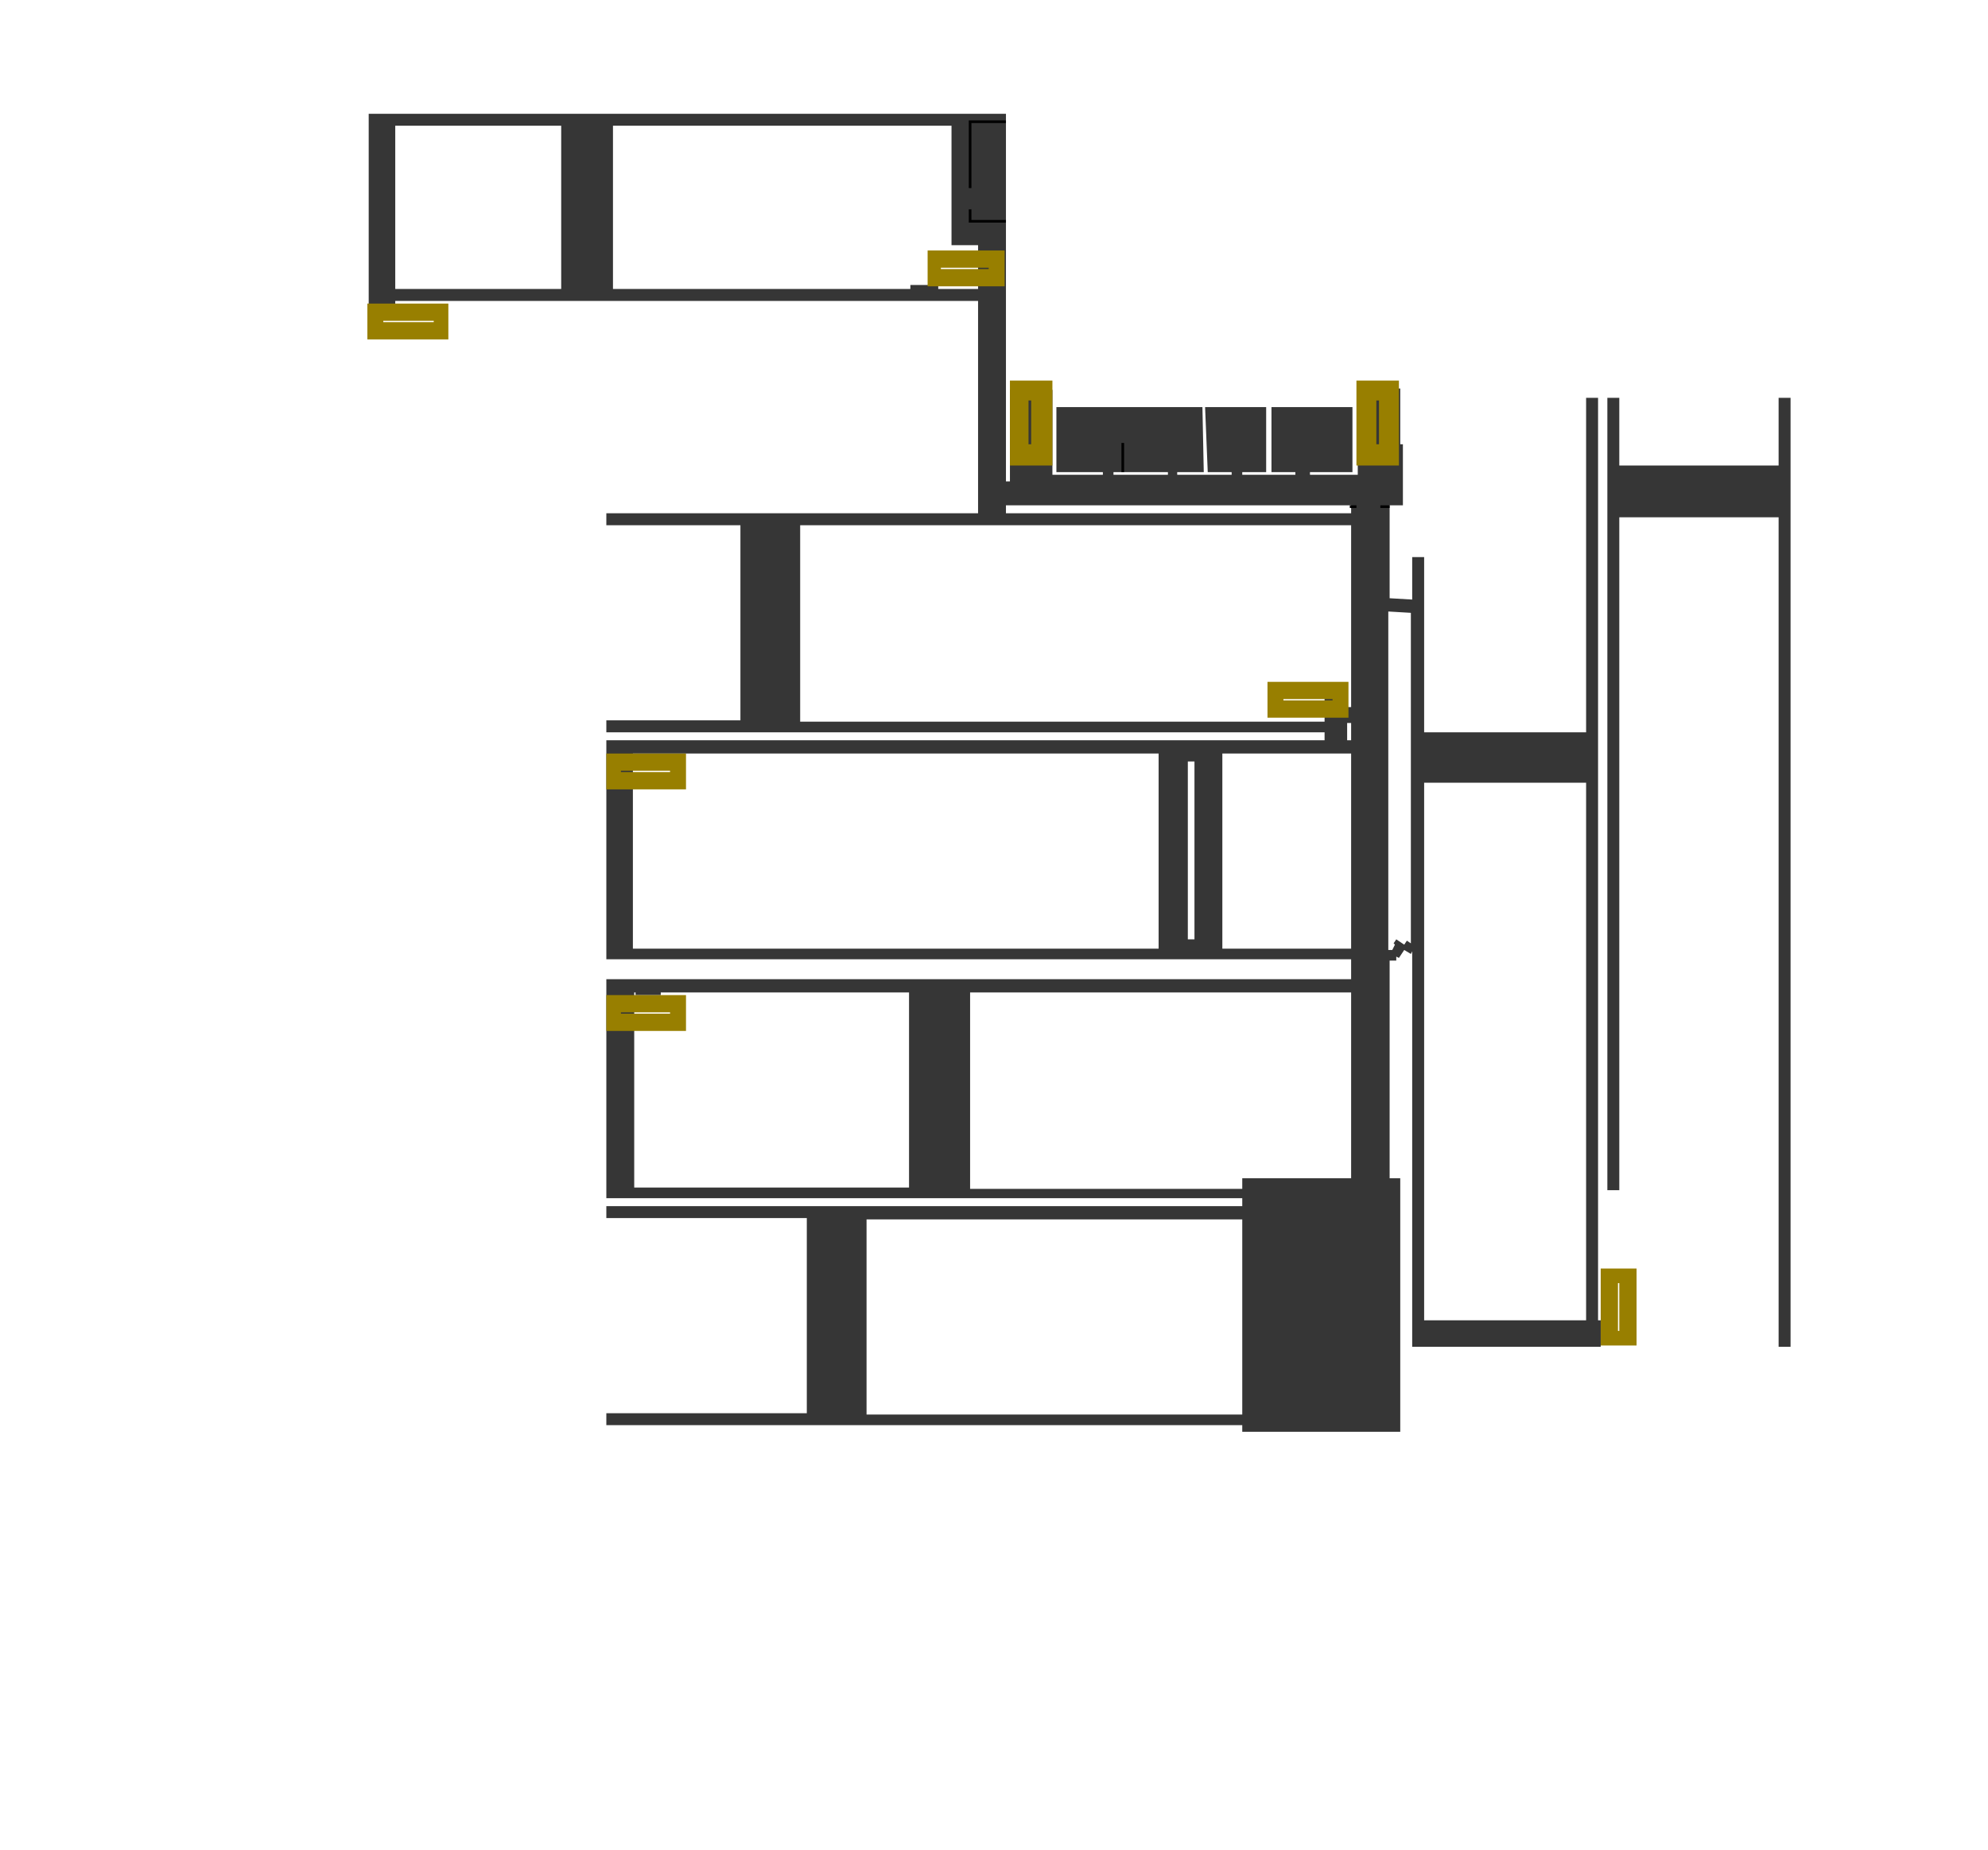
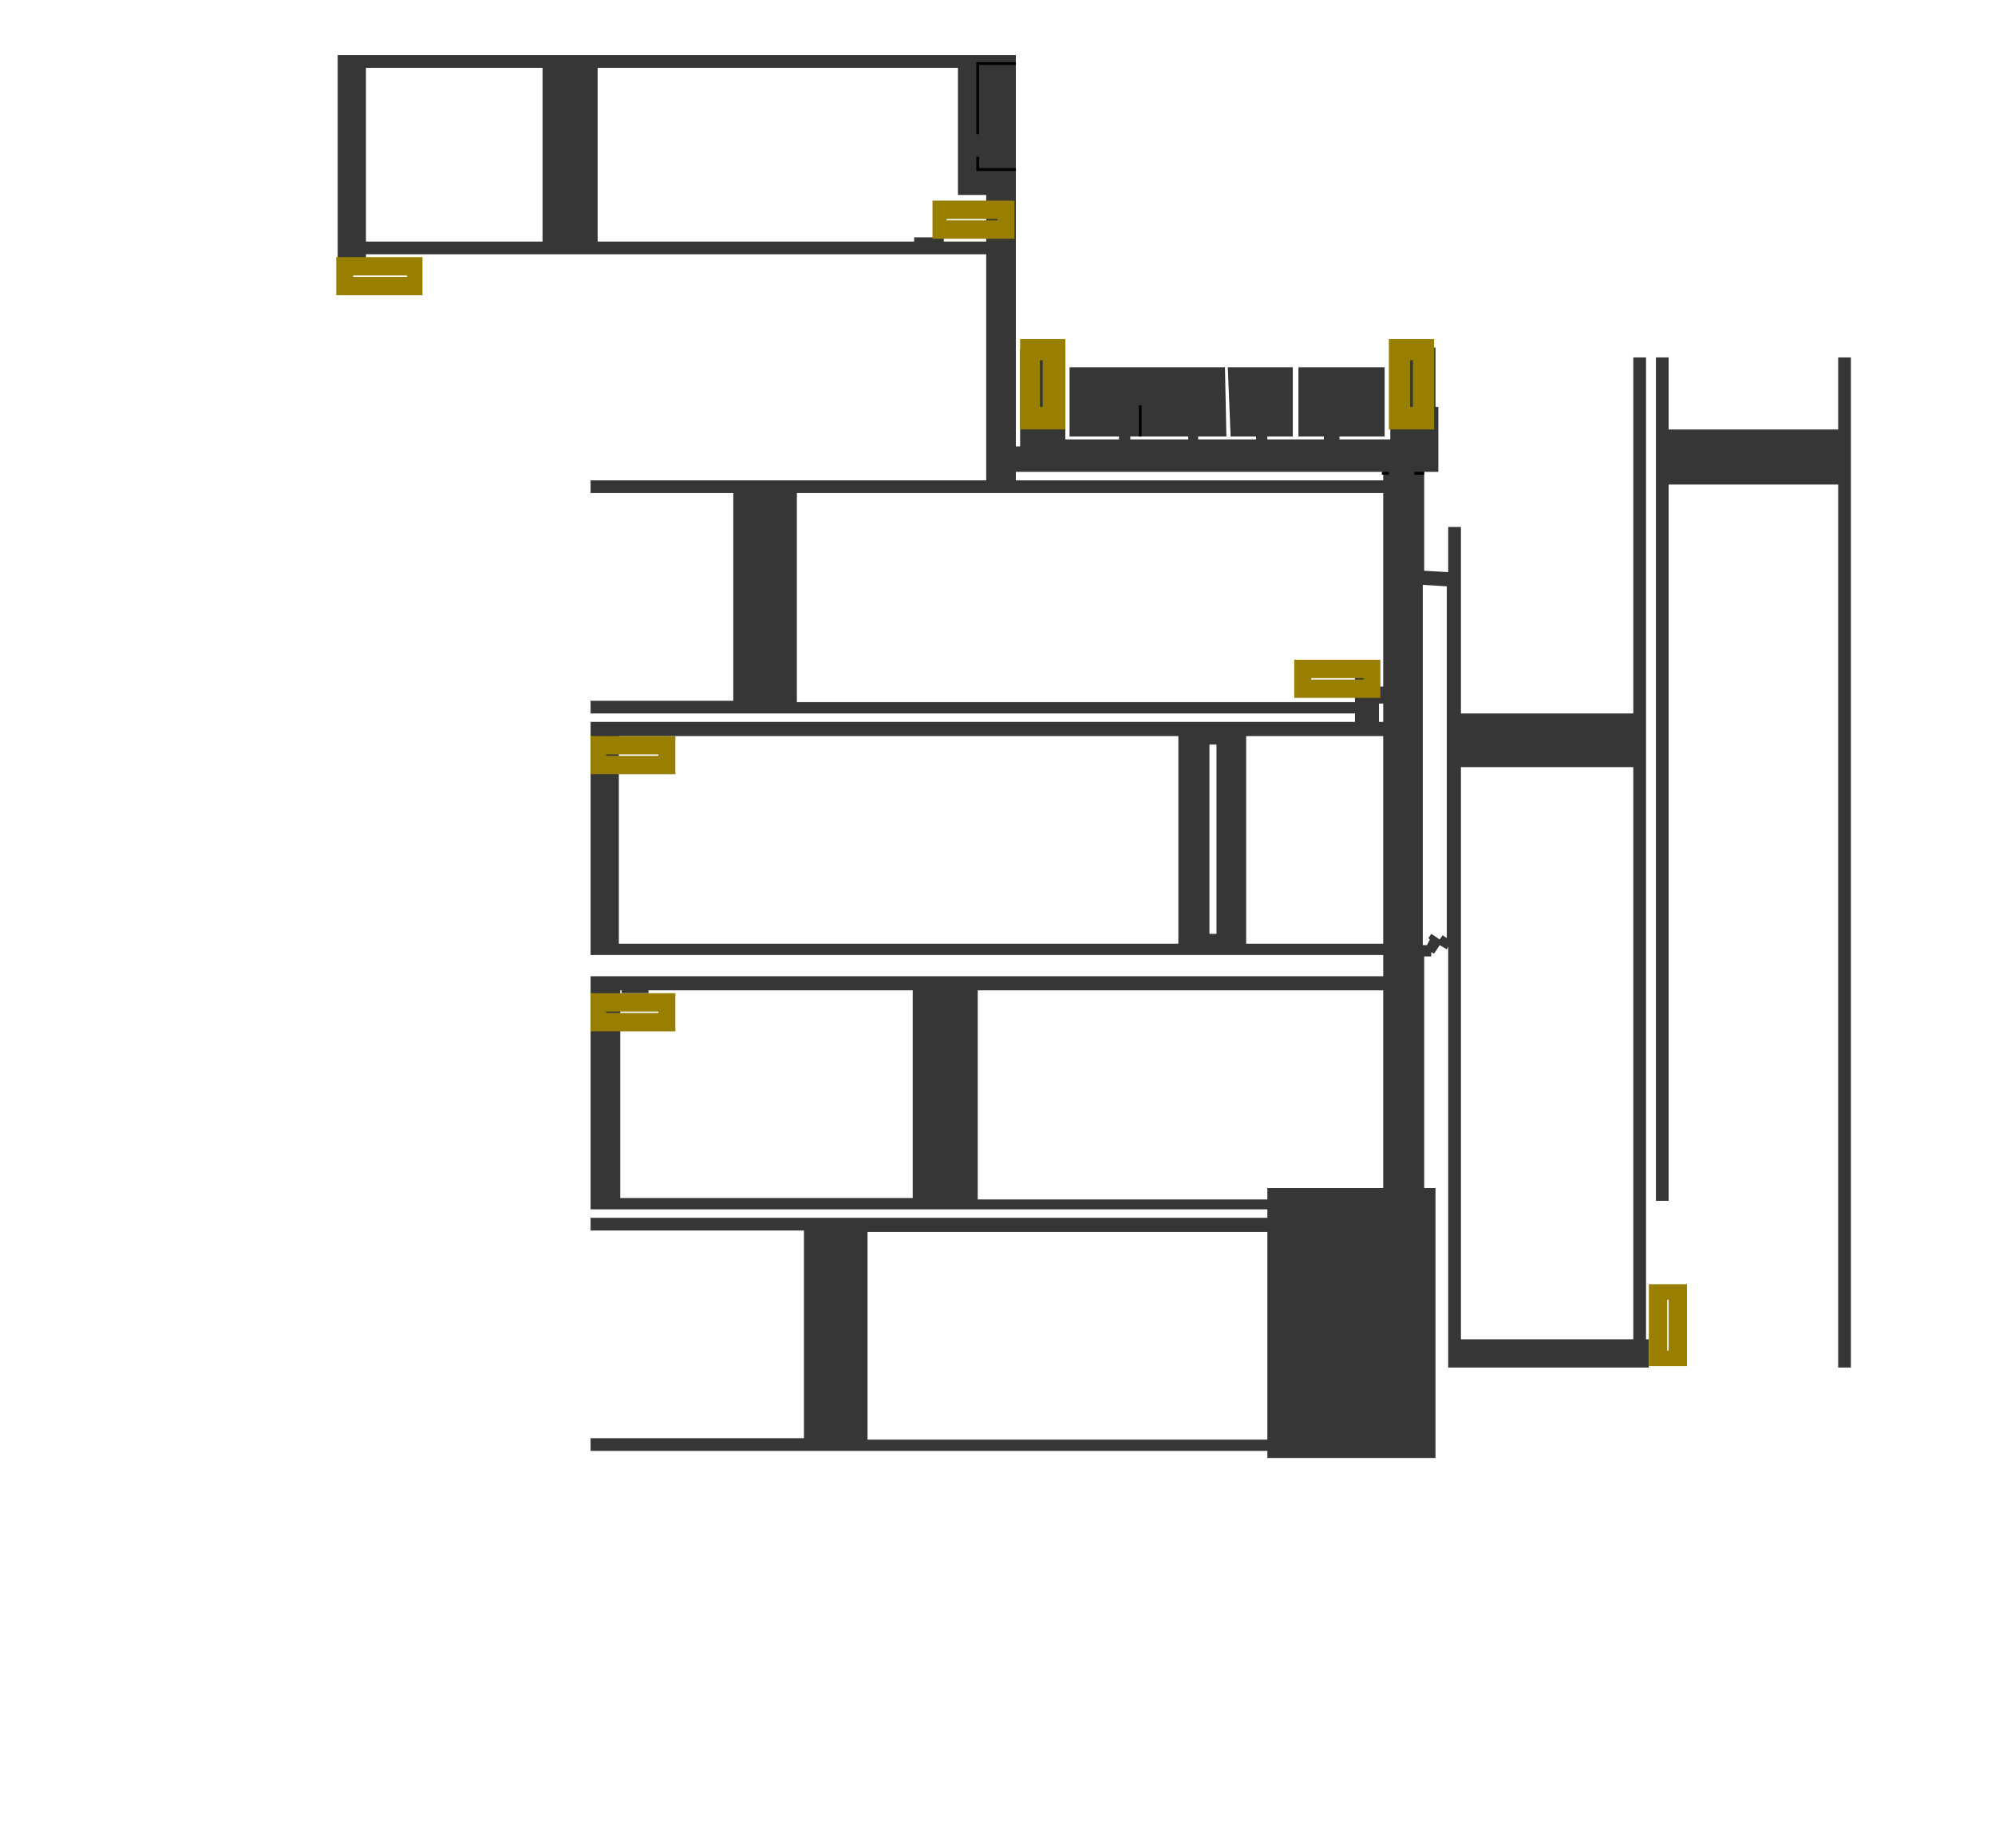
- <svg xmlns="http://www.w3.org/2000/svg" id="Discord.gg-_x40_marazm" version="1.1" viewBox="0 0 898.46 836.06">
+ <svg xmlns="http://www.w3.org/2000/svg" id="Discord.gg-_x40_marazm" version="1.1" viewBox="0 0 847.2 784.8">
  <defs>
    <style>
      .st0 {
        stroke: #000;
        stroke-width: 1.2px;
      }

      .st0, .st1 {
        fill: #363636;
      }

      .st2 {
        fill: #987f00;
      }
    </style>
  </defs>
  <g id="Third_Floor">
    <g id="Floor-3">
-       <path class="st1" d="M809.23,179.83h-5.4v30.6h-72v-30.6h-5.4v358.2h5.4V233.83h72v375h5.4V179.83ZM723.43,596.83h-1.2V179.83h-5.4v151.2h-73.2v-79.2h-5.4v19.2l-10.2-.6v-42h6v-27.6h-1.2v-25.2h-19.2v39h-21.6v-1.2h19.2v-29.4h-36.6v29.4h10.8v1.2h-24v-1.2h10.8v-29.4h-27.6l1.2,29.4h10.8v1.2h-24.6v-1.2h12l-.6-29.4h-66v29.4h21v1.2h-22.8v-38.4h-19.2v41.4h-1.8V51.43H166.63v86.4h12v-1.8h263.4v96h-168v5.4h60.6v88.2h-60.6v5.4h324.6v3.6h-324.6v99h336.6v9h-336.6v99h287.4v3.6h-287.4v5.4h90.6v88.2h-90.6v5.4h287.4v3h71.4v-114.6h-4.8v-98.4h3v-1.8l1.2.6,2.4-3.6,3,1.8.6-1.2v178.8h85.2v-12h0ZM716.83,353.83v243h-73.2v-243h73.2ZM637.63,277.03v149.4l-1.8-1.2-1.2,1.8-3.6-2.4-1.2,1.8.6.6-1.2,2.4h-1.8v-153l10.2.6h0ZM610.63,228.43v3.6h-156v-3.6h156ZM610.63,237.43v82.2h-1.8v-10.8h-10.2v17.4h-237v-88.8h249ZM610.63,326.83v7.8h-1.8v-7.8h1.8ZM610.63,340.63v88.2h-58.2v-88.2h58.2ZM610.63,448.63v84h-49.2v4.8h-123v-88.8h172.2ZM561.43,551.23v88.2h-169.8v-88.2h169.8ZM539.83,344.23v80.4h-3v-80.4h3ZM527.83,213.43v1.2h-24.6v-1.2h24.6ZM523.63,340.63v88.2h-237.6v-88.2h237.6ZM442.03,110.83v19.8h-18v-1.8h-12.6v1.8h-134.4V56.83h153v54h12ZM410.83,448.63v88.2h-124.2v-88.2h.6v1.2h11.4v-1.2h112.2ZM253.63,56.83v73.8h-75V56.83h75Z" />
+       <path class="st1" d="M786,151.8h-5.4v30.6h-72v-30.6h-5.4v358.2h5.4V205.8h72v375h5.4V151.8ZM700.2,568.8h-1.2V151.8h-5.4v151.2h-73.2v-79.2h-5.4v19.2l-10.2-.6v-42h6v-27.6h-1.2v-25.2h-19.2v39h-21.6v-1.2h19.2v-29.4h-36.6v29.4h10.8v1.2h-24v-1.2h10.8v-29.4h-27.6l1.2,29.4h10.8v1.2h-24.6v-1.2h12l-.6-29.4h-66v29.4h21v1.2h-22.8v-38.4h-19.2v41.4h-1.8V23.4H143.4v86.4h12v-1.8h263.4v96h-168v5.4h60.6v88.2h-60.6v5.4h324.6v3.6H250.8v99h336.6v9H250.8v99h287.4v3.6H250.8v5.4h90.6v88.2h-90.6v5.4h287.4v3h71.4v-114.6h-4.8v-98.4h3v-1.8l1.2.6,2.4-3.6,3,1.8.6-1.2v178.8h85.2v-12h0ZM693.6,325.8v243h-73.2v-243h73.2ZM614.4,249v149.4l-1.8-1.2-1.2,1.8-3.6-2.4-1.2,1.8.6.6-1.2,2.4h-1.8v-153l10.2.6h0ZM587.4,200.4v3.6h-156v-3.6h156ZM587.4,209.4v82.2h-1.8v-10.8h-10.2v17.4h-237v-88.8h249ZM587.4,298.8v7.8h-1.8v-7.8h1.8ZM587.4,312.6v88.2h-58.2v-88.2h58.2ZM587.4,420.6v84h-49.2v4.8h-123v-88.8h172.2ZM538.2,523.2v88.2h-169.8v-88.2h169.8ZM516.6,316.2v80.4h-3v-80.4h3ZM504.6,185.4v1.2h-24.6v-1.2h24.6ZM500.4,312.6v88.2h-237.6v-88.2h237.6ZM418.8,82.8v19.8h-18v-1.8h-12.6v1.8h-134.4V28.8h153v54h12ZM387.6,420.6v88.2h-124.2v-88.2h.6v1.2h11.4v-1.2h112.2ZM230.4,28.8v73.8h-75V28.8h75Z" />
    </g>
    <g id="Wall-3">
-       <path class="st0" d="M610.03,229.03h3" />
-       <path class="st0" d="M623.83,229.03h4.2" />
-       <path class="st0" d="M438.43,94.63v5.4h16.2" />
-       <path class="st0" d="M438.43,85.03v-30h16.2" />
-       <path class="st0" d="M507.43,213.43v-13.2" />
+       <path class="st0" d="M586.8,201h3" />
+       <path class="st0" d="M600.6,201h4.2" />
+       <path class="st0" d="M415.2,66.6v5.4h16.2" />
+       <path class="st0" d="M415.2,57v-30h16.2" />
+       <path class="st0" d="M484.2,185.4v-13.2" />
    </g>
    <g id="Stairs-3">
      <g id="Stairs-3-down">
-         <path id="stair-127" class="st2" d="M632.23,209.83v-37.8h-19.2v38.4h19.2v-.6ZM623.23,200.83h-1.2v-19.8h1.2v19.8Z" />
-         <path id="stair-128" class="st2" d="M475.63,209.83v-37.8h-19.2v38.4h19.2v-.6ZM466.03,200.83h-1.2v-19.8h1.2v19.8Z" />
-         <path id="stair-69" class="st2" d="M202.63,137.23h-36.6v16.2h36.6v-16.2ZM196.03,145.03v.6h-22.8v-.6h22.8Z" />
-         <path id="stair-96" class="st2" d="M454.03,113.23h-34.8v16.2h34.8v-16.2ZM446.83,121.03v.6h-21.6v-.6h21.6Z" />
-         <path id="stair-97" class="st2" d="M310.03,340.63h-36v16.2h36v-16.2ZM302.83,348.43v.6h-22.2v-.6h22.2Z" />
-         <path id="stair-100" class="st2" d="M310.03,449.83h-36v16.2h36v-16.2ZM302.83,457.63v.6h-22.2v-.6h22.2Z" />
-         <path id="stair-101" class="st2" d="M739.63,608.23v-34.8h-16.2v34.8h16.2ZM731.83,601.63h-.6v-21.6h.6v21.6Z" />
-         <path id="stair-129" class="st2" d="M609.43,308.23h-36.6v16.2h36.6v-16.2ZM602.23,316.03v.6h-22.2v-.6h22.2Z" />
+         <path id="stair-127" class="st2" d="M609,181.8v-37.8h-19.2v38.4h19.2v-.6ZM600,172.8h-1.2v-19.8h1.2v19.8Z" />
+         <path id="stair-128" class="st2" d="M452.4,181.8v-37.8h-19.2v38.4h19.2v-.6ZM442.8,172.8h-1.2v-19.8h1.2v19.8Z" />
+         <path id="stair-69" class="st2" d="M179.4,109.2h-36.6v16.2h36.6v-16.2ZM172.8,117v.6h-22.8v-.6h22.8Z" />
+         <path id="stair-96" class="st2" d="M430.8,85.2h-34.8v16.2h34.8v-16.2ZM423.6,93v.6h-21.6v-.6h21.6Z" />
+         <path id="stair-97" class="st2" d="M286.8,312.6h-36v16.2h36v-16.2ZM279.6,320.4v.6h-22.2v-.6h22.2Z" />
+         <path id="stair-100" class="st2" d="M286.8,421.8h-36v16.2h36v-16.2ZM279.6,429.6v.6h-22.2v-.6h22.2Z" />
+         <path id="stair-101" class="st2" d="M716.4,580.2v-34.8h-16.2v34.8h16.2ZM708.6,573.6h-.6v-21.6h.6v21.6Z" />
+         <path id="stair-129" class="st2" d="M586.2,280.2h-36.6v16.2h36.6v-16.2ZM579,288v.6h-22.2v-.6h22.2Z" />
      </g>
    </g>
  </g>
</svg>
